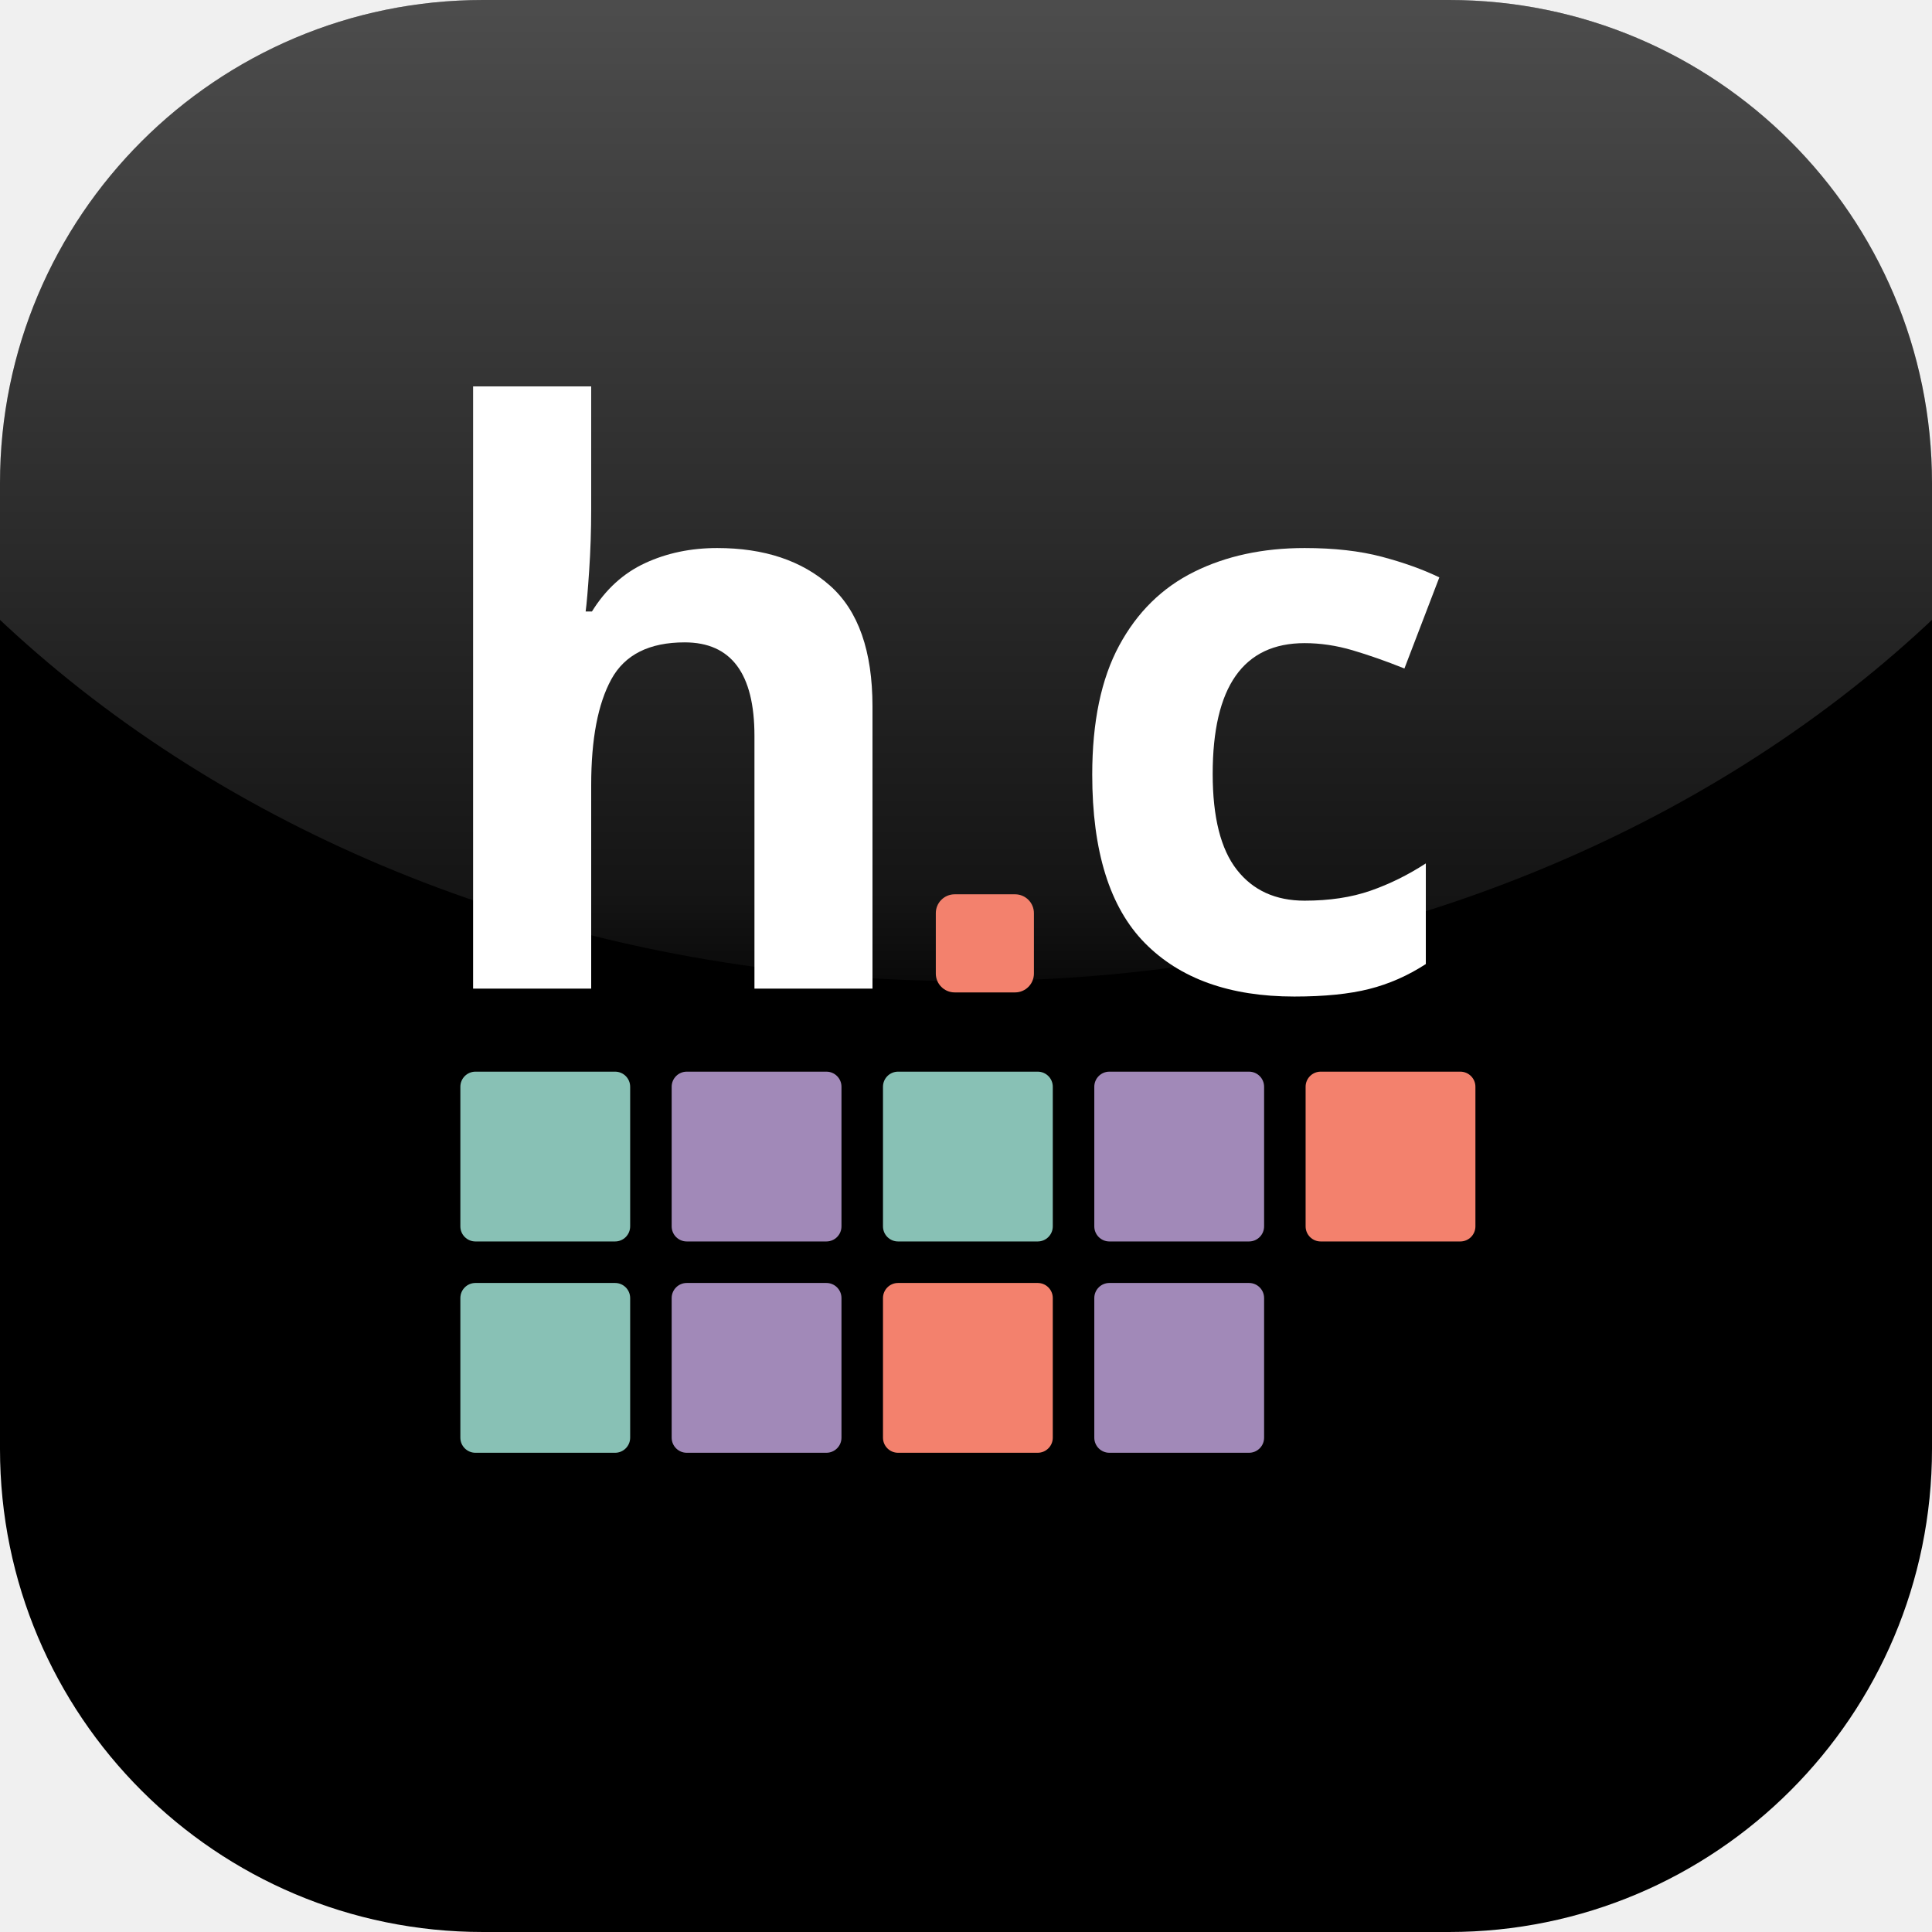
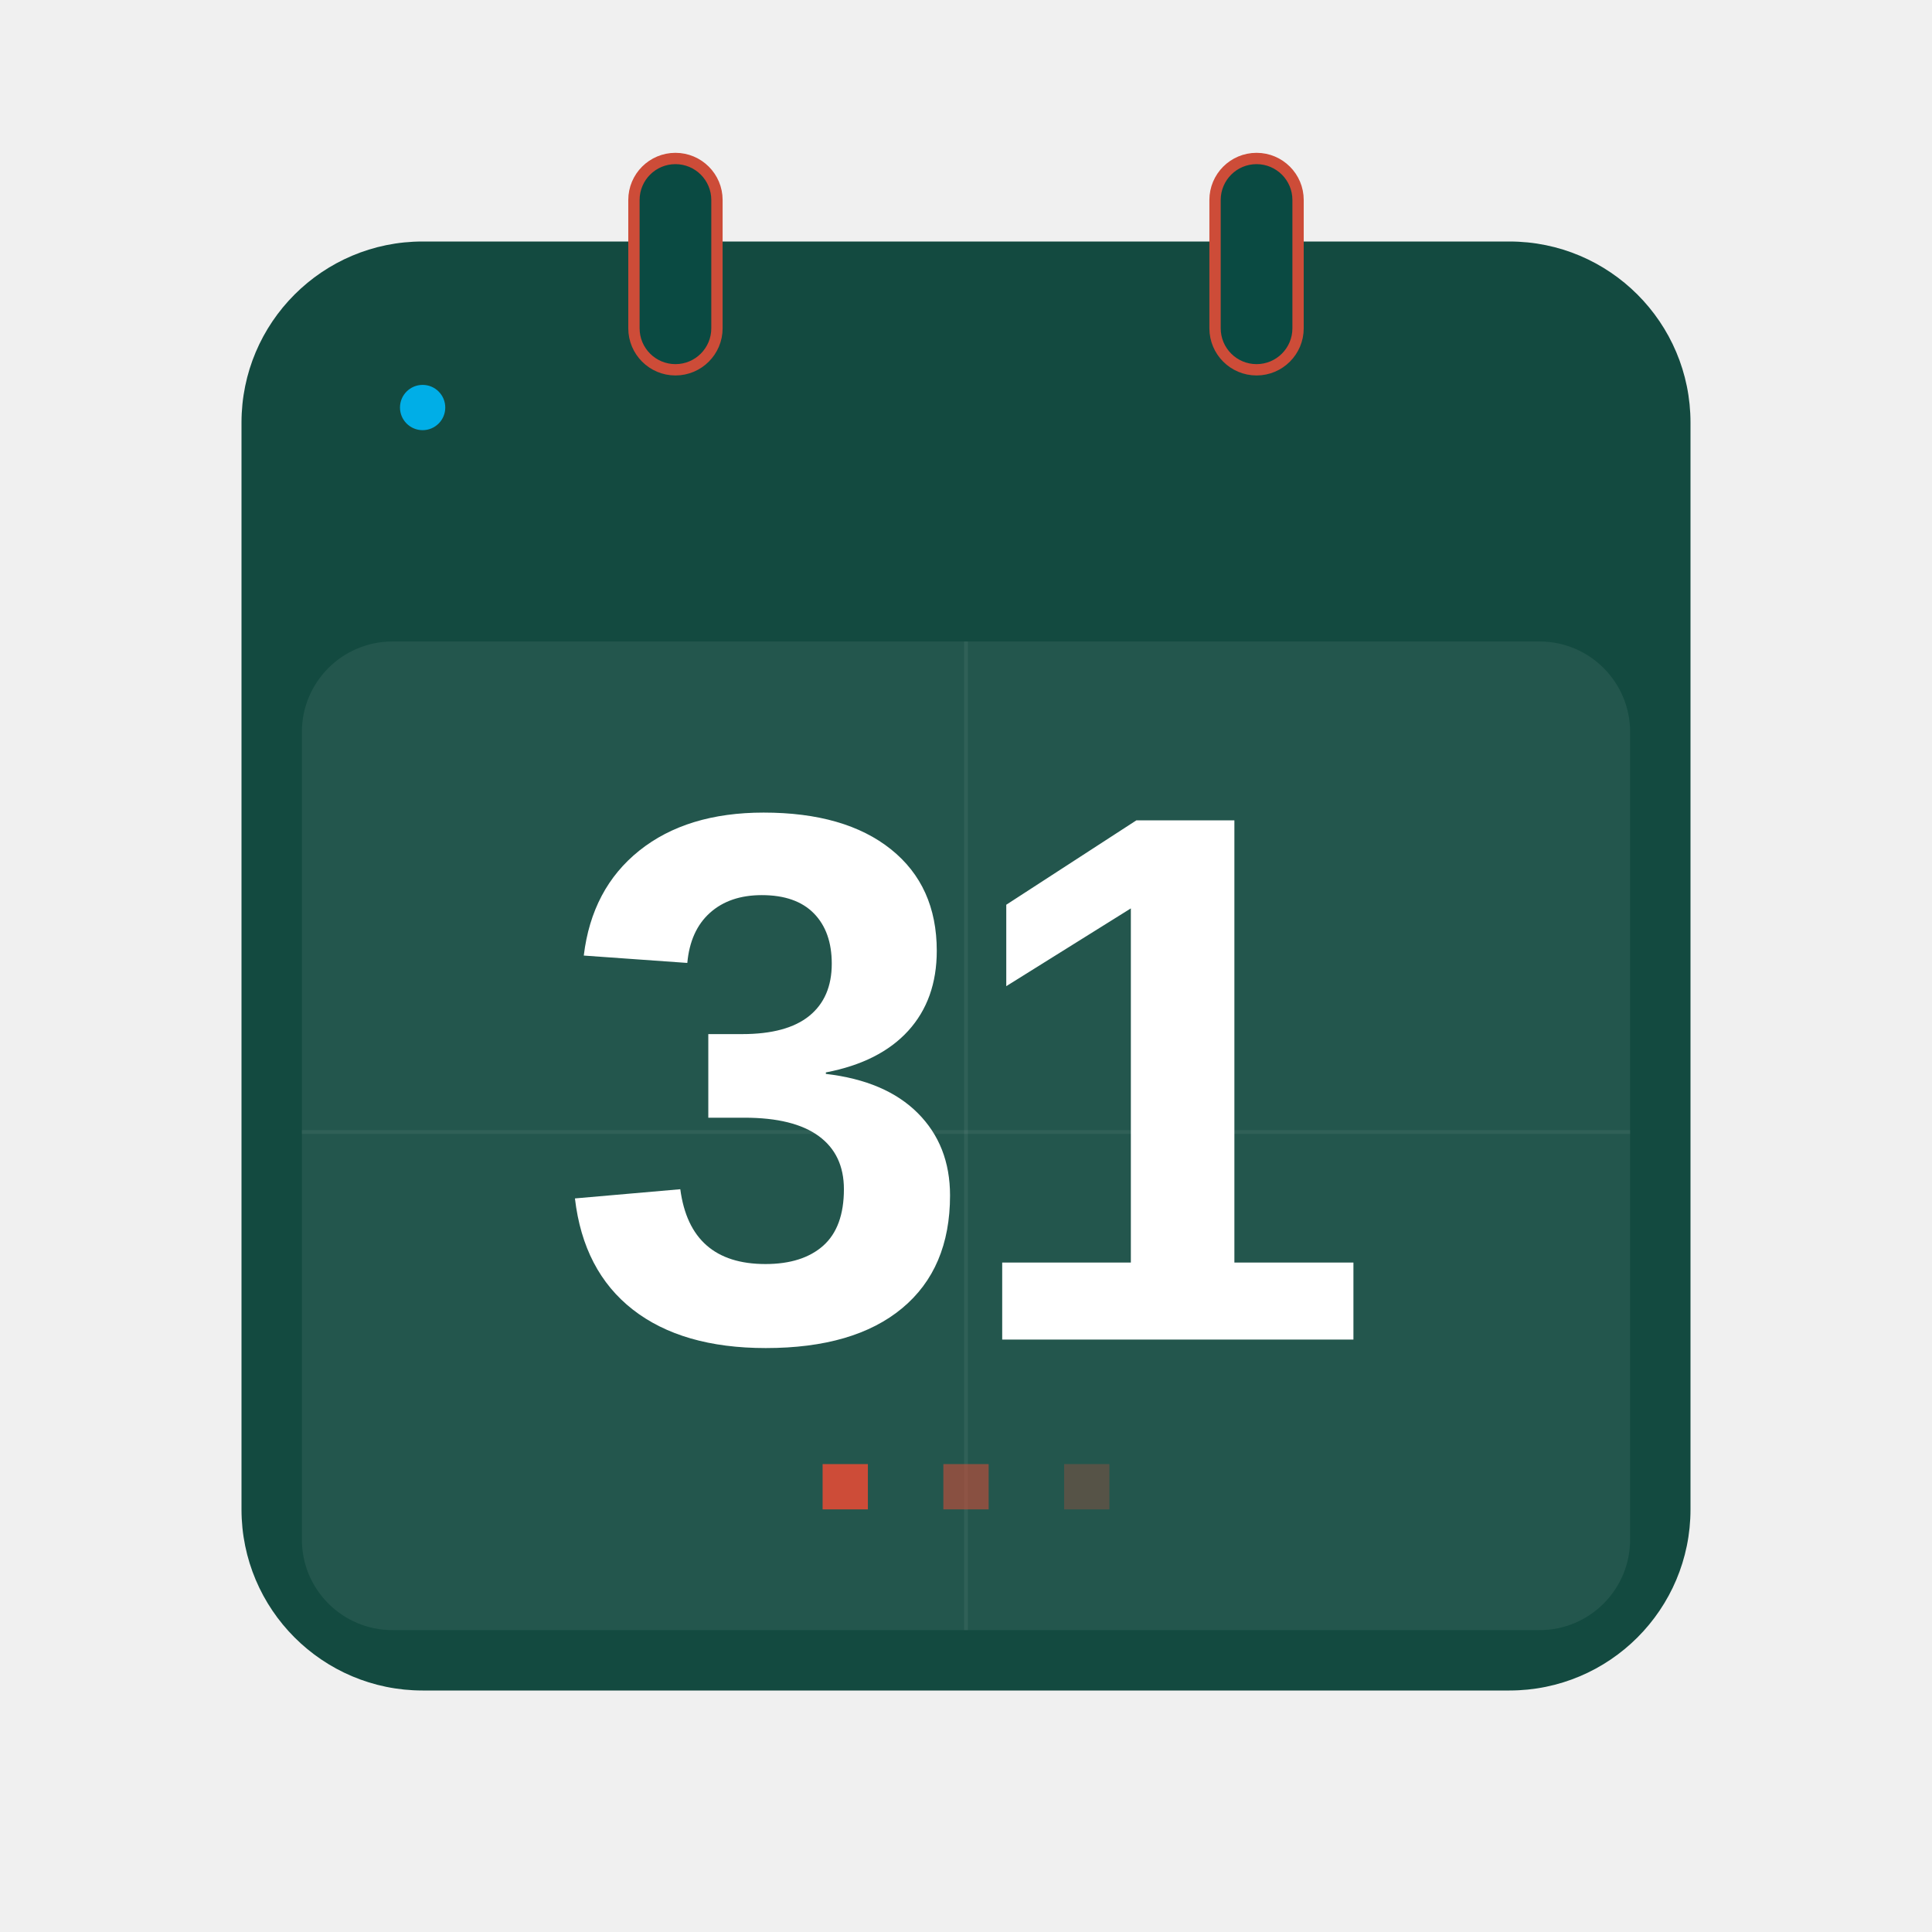
- <svg xmlns="http://www.w3.org/2000/svg" width="512" height="512" viewBox="0 0 512 512" fill="none">
-   <defs>
-     <clipPath id="iconClip">
-       <rect width="512" height="512" rx="128" />
-     </clipPath>
-     <linearGradient id="glossArc" x1="0" y1="0" x2="0" y2="280" gradientUnits="userSpaceOnUse">
-       <stop offset="0%" stop-color="white" stop-opacity="0.30" />
-       <stop offset="85%" stop-color="white" stop-opacity="0.08" />
-       <stop offset="100%" stop-color="white" stop-opacity="0" />
-     </linearGradient>
-   </defs>
-   <rect width="512" height="512" rx="128" fill="black" />
-   <g clip-path="url(#iconClip)">
-     <ellipse cx="256" cy="-20" rx="340" ry="280" fill="url(#glossArc)" />
-   </g>
-   <text x="109" y="262" fill="white" font-family="sans-serif" font-size="210" font-weight="700" text-anchor="start">h</text>
-   <rect x="248" y="237" width="26" height="26" rx="5" fill="#f3816d" />
-   <text x="280" y="262" fill="white" font-family="sans-serif" font-size="210" font-weight="700" text-anchor="start">c</text>
-   <g transform="translate(122, 284)">
-     <rect x="0" y="0" width="45" height="45" rx="4" fill="#88c1b5" />
-     <rect x="56" y="0" width="45" height="45" rx="4" fill="#a189b8" />
-     <rect x="112" y="0" width="45" height="45" rx="4" fill="#88c1b5" />
-     <rect x="168" y="0" width="45" height="45" rx="4" fill="#a189b8" />
-     <rect x="224" y="0" width="45" height="45" rx="4" fill="#f3816d" />
-     <rect x="0" y="56" width="45" height="45" rx="4" fill="#88c1b5" />
-     <rect x="56" y="56" width="45" height="45" rx="4" fill="#a189b8" />
-     <rect x="112" y="56" width="45" height="45" rx="4" fill="#f3816d" />
-     <rect x="168" y="56" width="45" height="45" rx="4" fill="#a189b8" />
-   </g>
+ <svg xmlns="http://www.w3.org/2000/svg" viewBox="0 0 512 512" width="512" height="512">
+   <rect x="64" y="64" width="384" height="384" rx="48" fill="#134A40" />
+   <rect x="80" y="170" width="352" height="262" rx="24" fill="rgba(255,255,255,0.07)" />
+   <rect x="168" y="42" width="22" height="56" rx="11" fill="#0A4A42" stroke="#CD4C38" stroke-width="3" />
+   <rect x="322" y="42" width="22" height="56" rx="11" fill="#0A4A42" stroke="#CD4C38" stroke-width="3" />
+   <line x1="256" y1="170" x2="256" y2="432" stroke="rgba(255,255,255,0.06)" stroke-width="1" />
+   <line x1="80" y1="300" x2="432" y2="300" stroke="rgba(255,255,255,0.06)" stroke-width="1" />
+   <text x="256" y="355" text-anchor="middle" font-family="'Poppins', 'Helvetica Neue', Arial, sans-serif" font-weight="900" font-size="200" fill="#FFFFFF" letter-spacing="-6">31</text>
+   <rect x="218" y="388" width="12" height="12" fill="#CD4C38" />
+   <rect x="250" y="388" width="12" height="12" fill="#CD4C38" opacity="0.6" />
+   <rect x="282" y="388" width="12" height="12" fill="#CD4C38" opacity="0.3" />
+   <circle cx="112" cy="108" r="6" fill="#00AEE7" />
</svg>
